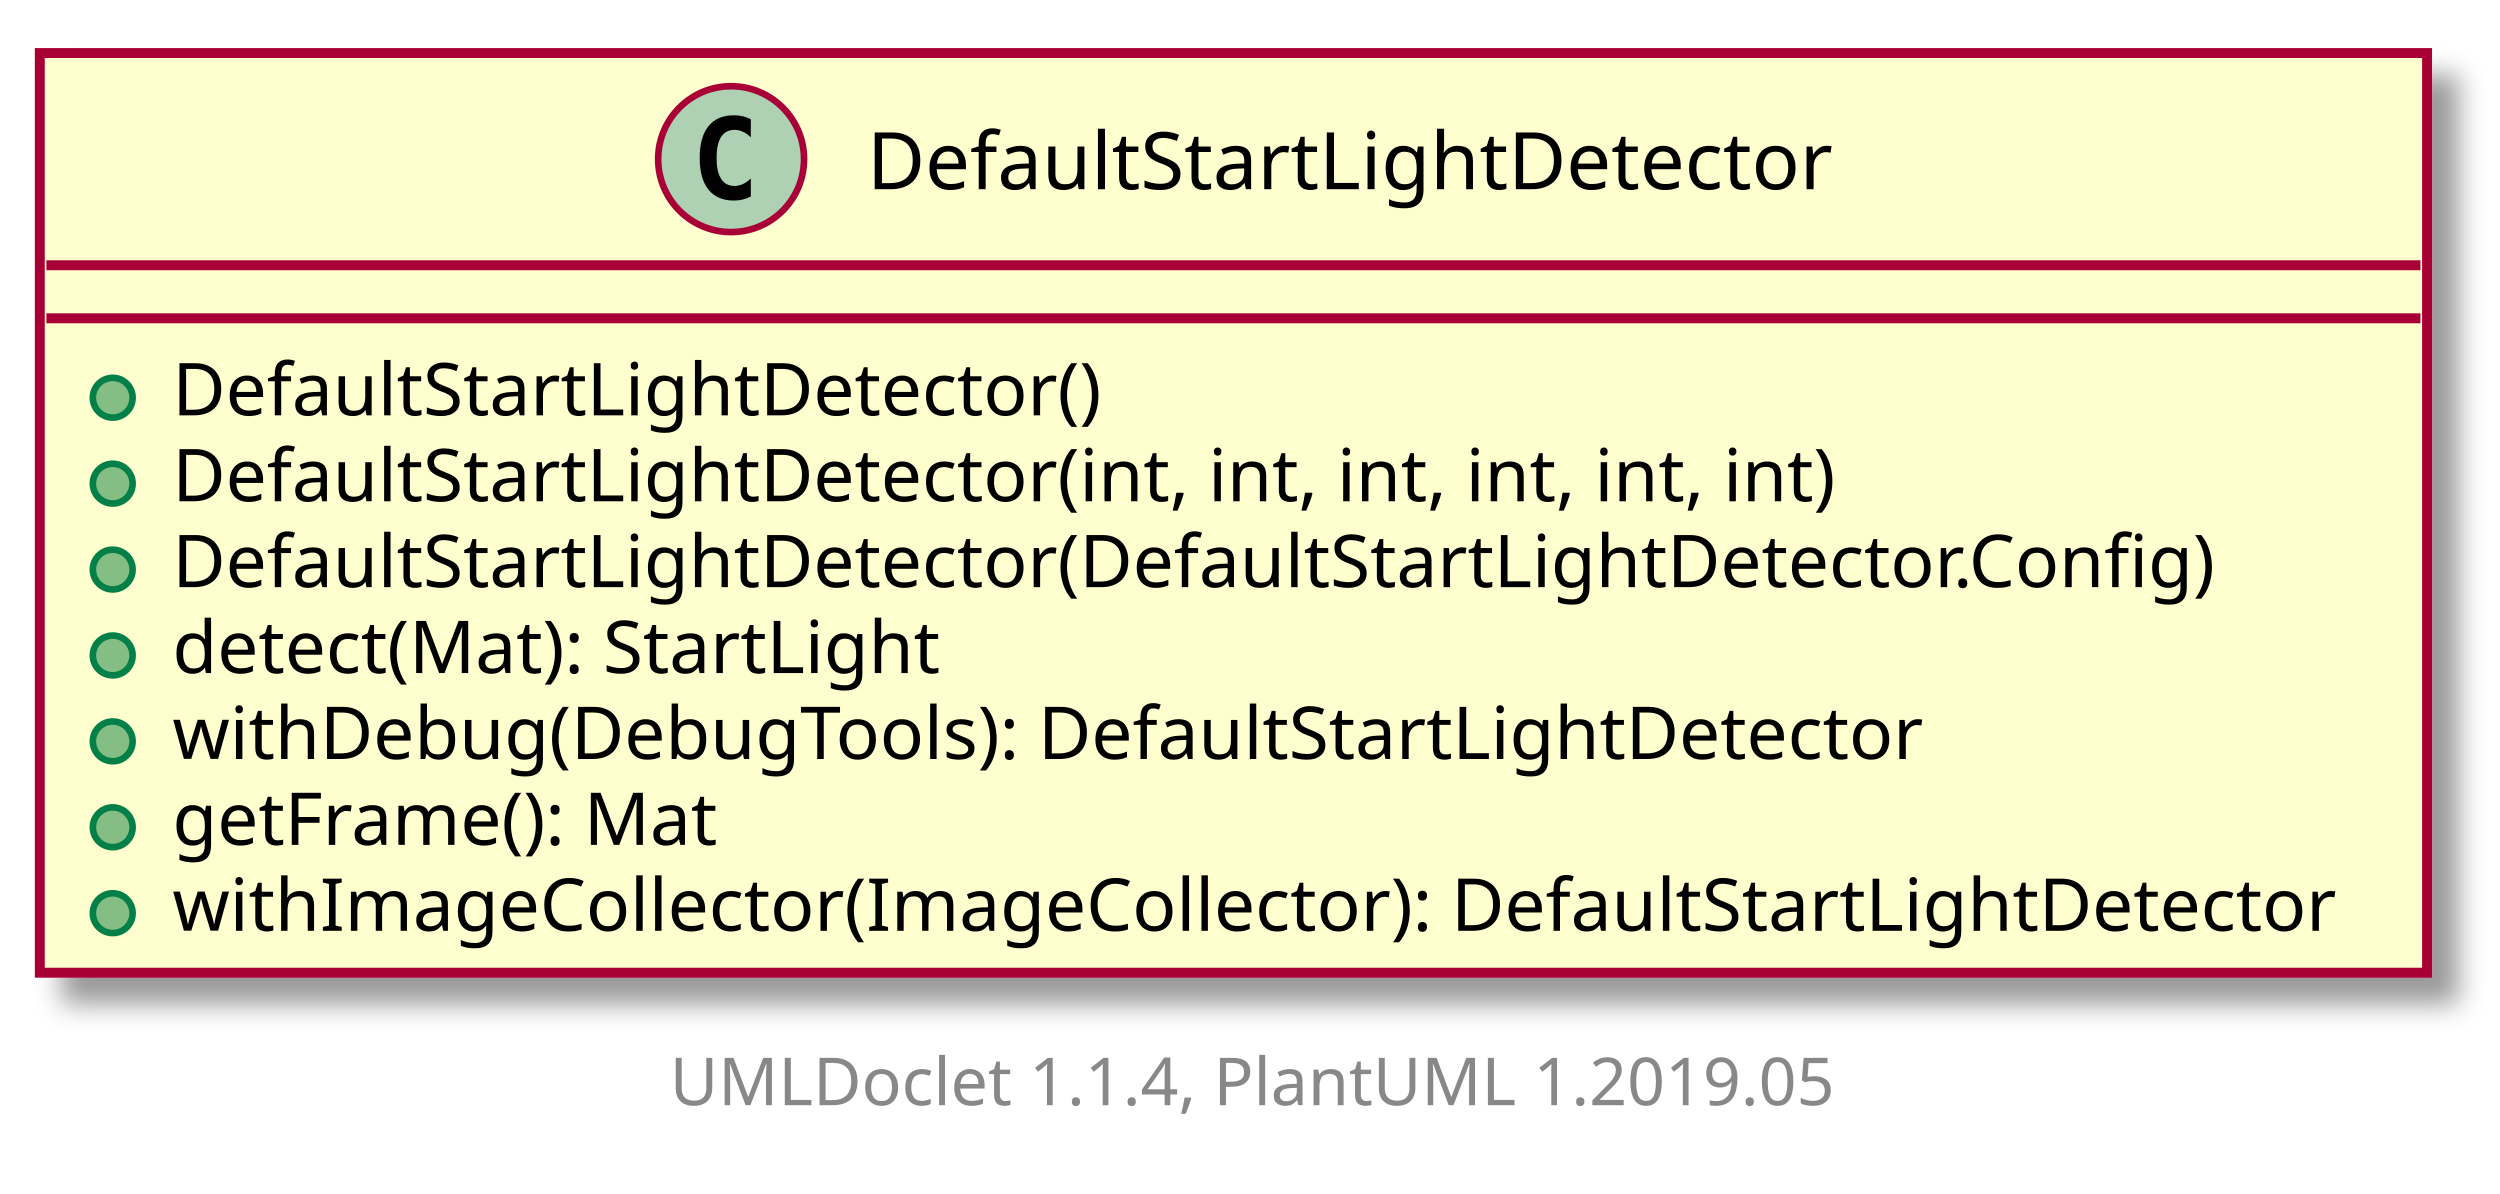
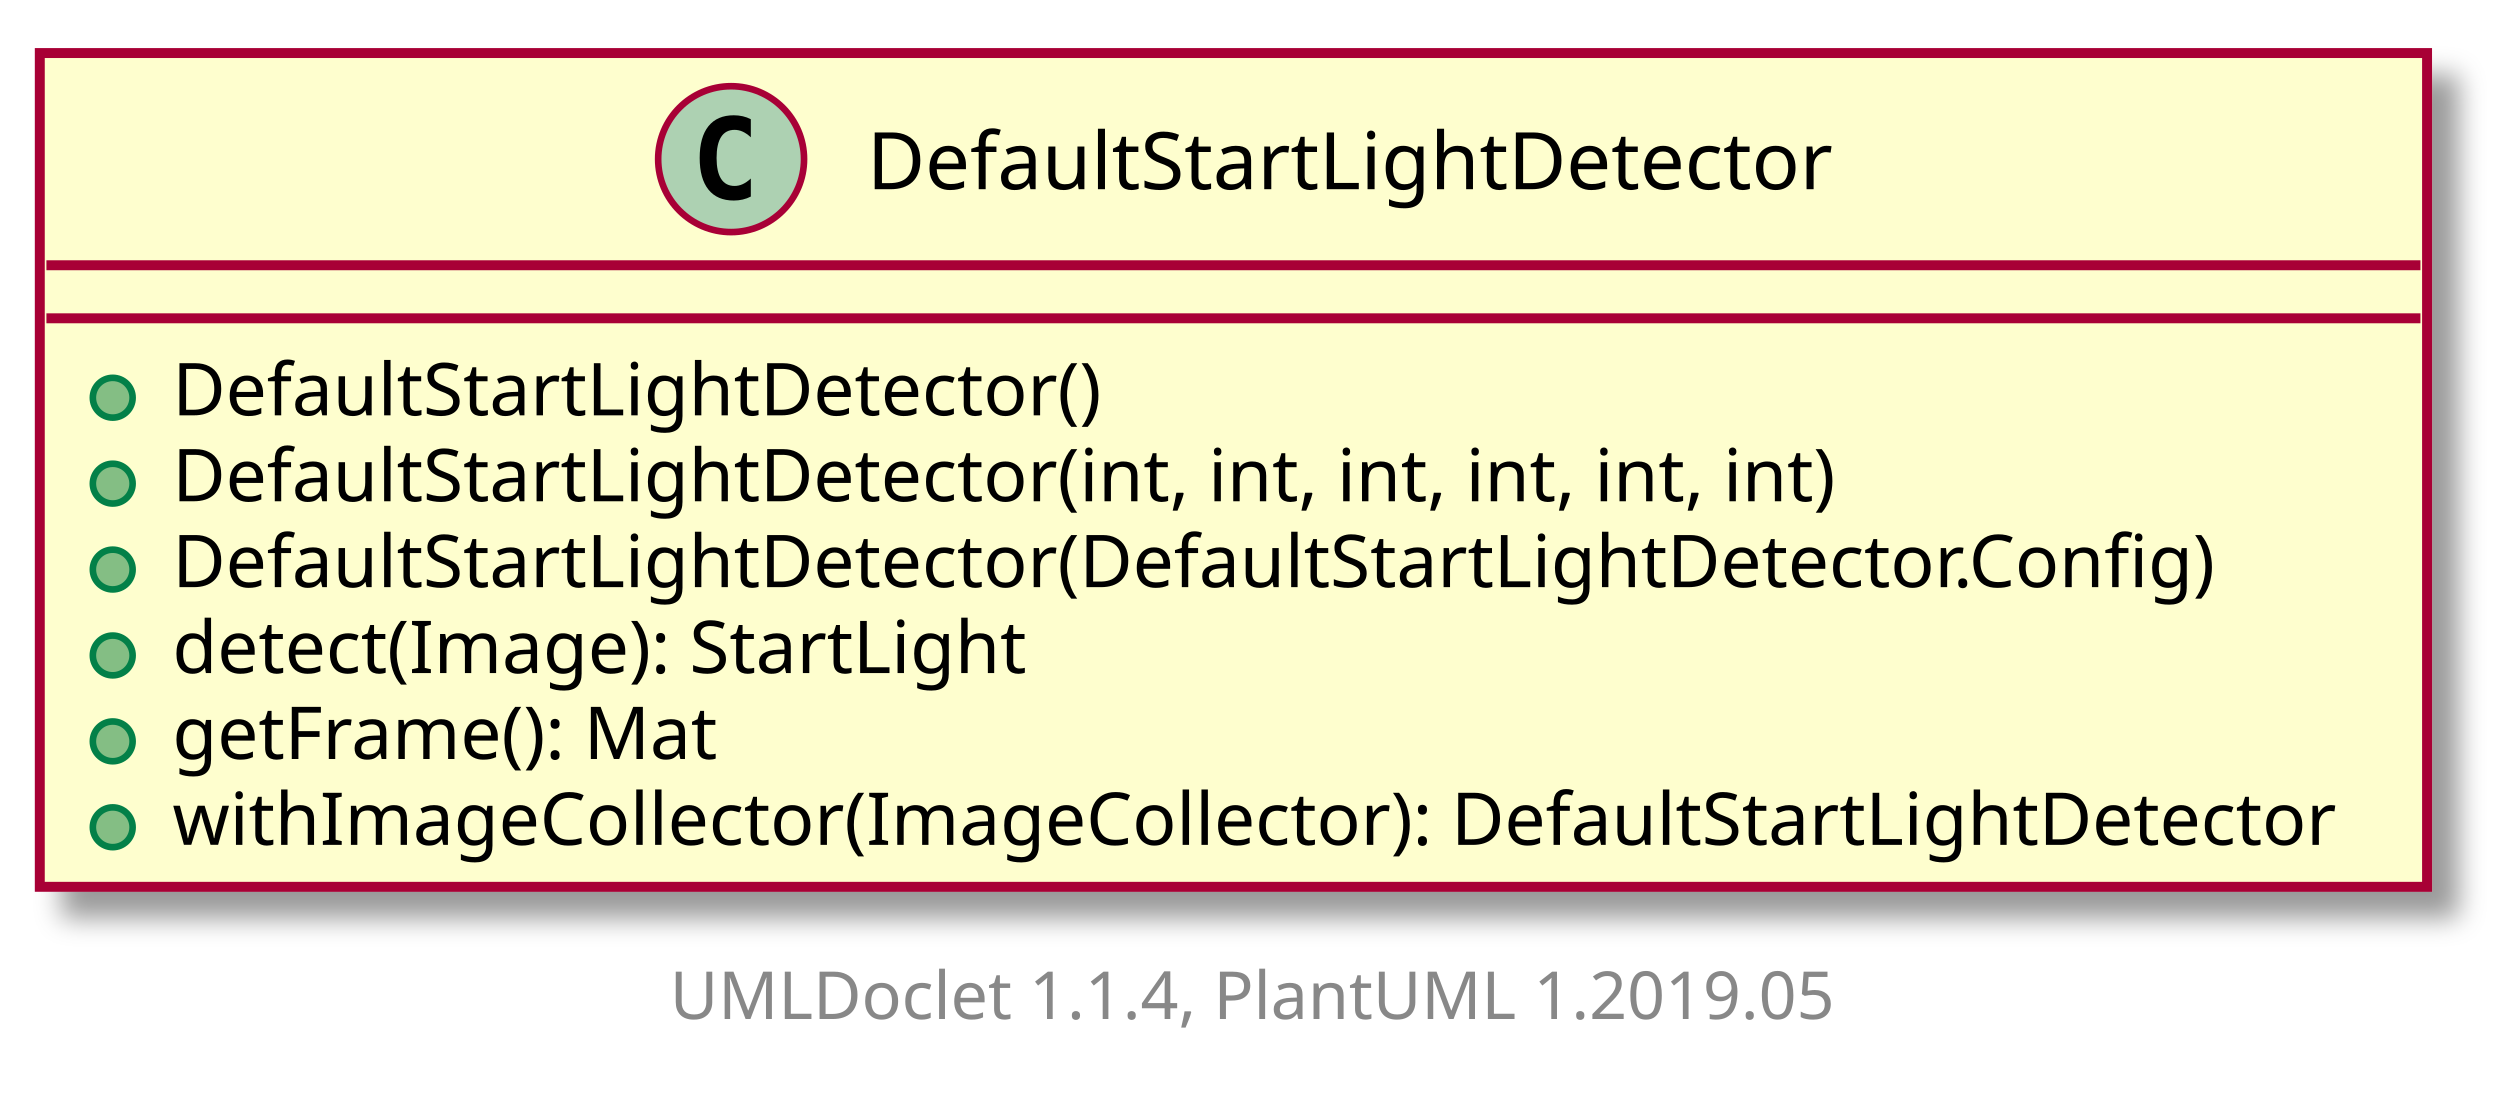
- <svg xmlns="http://www.w3.org/2000/svg" xmlns:xlink="http://www.w3.org/1999/xlink" contentScriptType="application/ecmascript" contentStyleType="text/css" height="180px" preserveAspectRatio="none" style="width:377px;height:180px;" version="1.1" viewBox="0 0 377 180" width="377px" zoomAndPan="magnify">
+ <svg xmlns="http://www.w3.org/2000/svg" xmlns:xlink="http://www.w3.org/1999/xlink" contentScriptType="application/ecmascript" contentStyleType="text/css" height="167px" preserveAspectRatio="none" style="width:377px;height:167px;" version="1.1" viewBox="0 0 377 167" width="377px" zoomAndPan="magnify">
  <defs>
-     <filter height="300%" id="f1ijiyf2xejphx" width="300%" x="-1" y="-1">
+     <filter height="300%" id="ftqwg4lq7ewyr" width="300%" x="-1" y="-1">
      <feGaussianBlur result="blurOut" stdDeviation="2.0" />
      <feColorMatrix in="blurOut" result="blurOut2" type="matrix" values="0 0 0 0 0 0 0 0 0 0 0 0 0 0 0 0 0 0 .4 0" />
      <feOffset dx="4.0" dy="4.0" in="blurOut2" result="blurOut3" />
      <feBlend in="SourceGraphic" in2="blurOut3" mode="normal" />
    </filter>
  </defs>
  <g>
    <a href="DefaultStartLightDetector.html" target="_top" xlink:actuate="onRequest" xlink:show="new" xlink:title="DefaultStartLightDetector.html" xlink:type="simple">
-       <rect fill="#FEFECE" filter="url(#f1ijiyf2xejphx)" height="138.685" id="DefaultStartLightDetector" style="stroke: #A80036; stroke-width: 1.5;" width="360" x="6" y="8" />
+       <rect fill="#FEFECE" filter="url(#ftqwg4lq7ewyr)" height="125.731" id="DefaultStartLightDetector" style="stroke: #A80036; stroke-width: 1.5;" width="360" x="6" y="8" />
      <ellipse cx="110.25" cy="24" fill="#ADD1B2" rx="11" ry="11" style="stroke: #A80036; stroke-width: 1.0;" />
      <path d="M113.223,29.643 Q112.642,29.942 112.003,30.091 Q111.364,30.241 110.658,30.241 Q108.151,30.241 106.832,28.589 Q105.512,26.937 105.512,23.816 Q105.512,20.686 106.832,19.035 Q108.151,17.383 110.658,17.383 Q111.364,17.383 112.011,17.532 Q112.659,17.682 113.223,17.98 L113.223,20.703 Q112.592,20.122 111.999,19.852 Q111.405,19.582 110.774,19.582 Q109.43,19.582 108.745,20.649 Q108.06,21.716 108.06,23.816 Q108.06,25.908 108.745,26.974 Q109.43,28.041 110.774,28.041 Q111.405,28.041 111.999,27.771 Q112.592,27.502 113.223,26.92 Z " />
      <text fill="#000000" font-family="sans-serif" font-size="12" lengthAdjust="spacingAndGlyphs" textLength="143" x="130.75" y="28.535">DefaultStartLightDetector</text>
      <line style="stroke: #A80036; stroke-width: 1.5;" x1="7" x2="365" y1="40" y2="40" />
      <line style="stroke: #A80036; stroke-width: 1.5;" x1="7" x2="365" y1="48" y2="48" />
      <ellipse cx="17" cy="59.977" fill="#84BE84" rx="3" ry="3" style="stroke: #038048; stroke-width: 1.0;" />
      <text fill="#000000" font-family="sans-serif" font-size="11" lengthAdjust="spacingAndGlyphs" textLength="144" x="26" y="62.635">DefaultStartLightDetector()</text>
      <ellipse cx="17" cy="72.933" fill="#84BE84" rx="3" ry="3" style="stroke: #038048; stroke-width: 1.0;" />
      <text fill="#000000" font-family="sans-serif" font-size="11" lengthAdjust="spacingAndGlyphs" textLength="258" x="26" y="75.59">DefaultStartLightDetector(int, int, int, int, int, int)</text>
      <ellipse cx="17" cy="85.888" fill="#84BE84" rx="3" ry="3" style="stroke: #038048; stroke-width: 1.0;" />
      <text fill="#000000" font-family="sans-serif" font-size="11" lengthAdjust="spacingAndGlyphs" textLength="319" x="26" y="88.545">DefaultStartLightDetector(DefaultStartLightDetector.Config)</text>
      <ellipse cx="17" cy="98.843" fill="#84BE84" rx="3" ry="3" style="stroke: #038048; stroke-width: 1.0;" />
-       <text fill="#000000" font-family="sans-serif" font-size="11" lengthAdjust="spacingAndGlyphs" textLength="118" x="26" y="101.5">detect(Mat): StartLight</text>
+       <text fill="#000000" font-family="sans-serif" font-size="11" lengthAdjust="spacingAndGlyphs" textLength="131" x="26" y="101.5">detect(Image): StartLight</text>
      <ellipse cx="17" cy="111.798" fill="#84BE84" rx="3" ry="3" style="stroke: #038048; stroke-width: 1.0;" />
-       <text fill="#000000" font-family="sans-serif" font-size="11" lengthAdjust="spacingAndGlyphs" textLength="272" x="26" y="114.455">withDebug(DebugTools): DefaultStartLightDetector</text>
+       <text fill="#000000" font-family="sans-serif" font-size="11" lengthAdjust="spacingAndGlyphs" textLength="83" x="26" y="114.455">getFrame(): Mat</text>
      <ellipse cx="17" cy="124.753" fill="#84BE84" rx="3" ry="3" style="stroke: #038048; stroke-width: 1.0;" />
-       <text fill="#000000" font-family="sans-serif" font-size="11" lengthAdjust="spacingAndGlyphs" textLength="83" x="26" y="127.41">getFrame(): Mat</text>
-       <ellipse cx="17" cy="137.708" fill="#84BE84" rx="3" ry="3" style="stroke: #038048; stroke-width: 1.0;" />
-       <text fill="#000000" font-family="sans-serif" font-size="11" lengthAdjust="spacingAndGlyphs" textLength="334" x="26" y="140.365">withImageCollector(ImageCollector): DefaultStartLightDetector</text>
+       <text fill="#000000" font-family="sans-serif" font-size="11" lengthAdjust="spacingAndGlyphs" textLength="334" x="26" y="127.41">withImageCollector(ImageCollector): DefaultStartLightDetector</text>
    </a>
-     <text fill="#888888" font-family="sans-serif" font-size="10" lengthAdjust="spacingAndGlyphs" textLength="182" x="101" y="166.668">UMLDoclet 1.1.4, PlantUML 1.2019.05</text>
+     <text fill="#888888" font-family="sans-serif" font-size="10" lengthAdjust="spacingAndGlyphs" textLength="182" x="101" y="153.668">UMLDoclet 1.1.4, PlantUML 1.2019.05</text>
  </g>
</svg>
